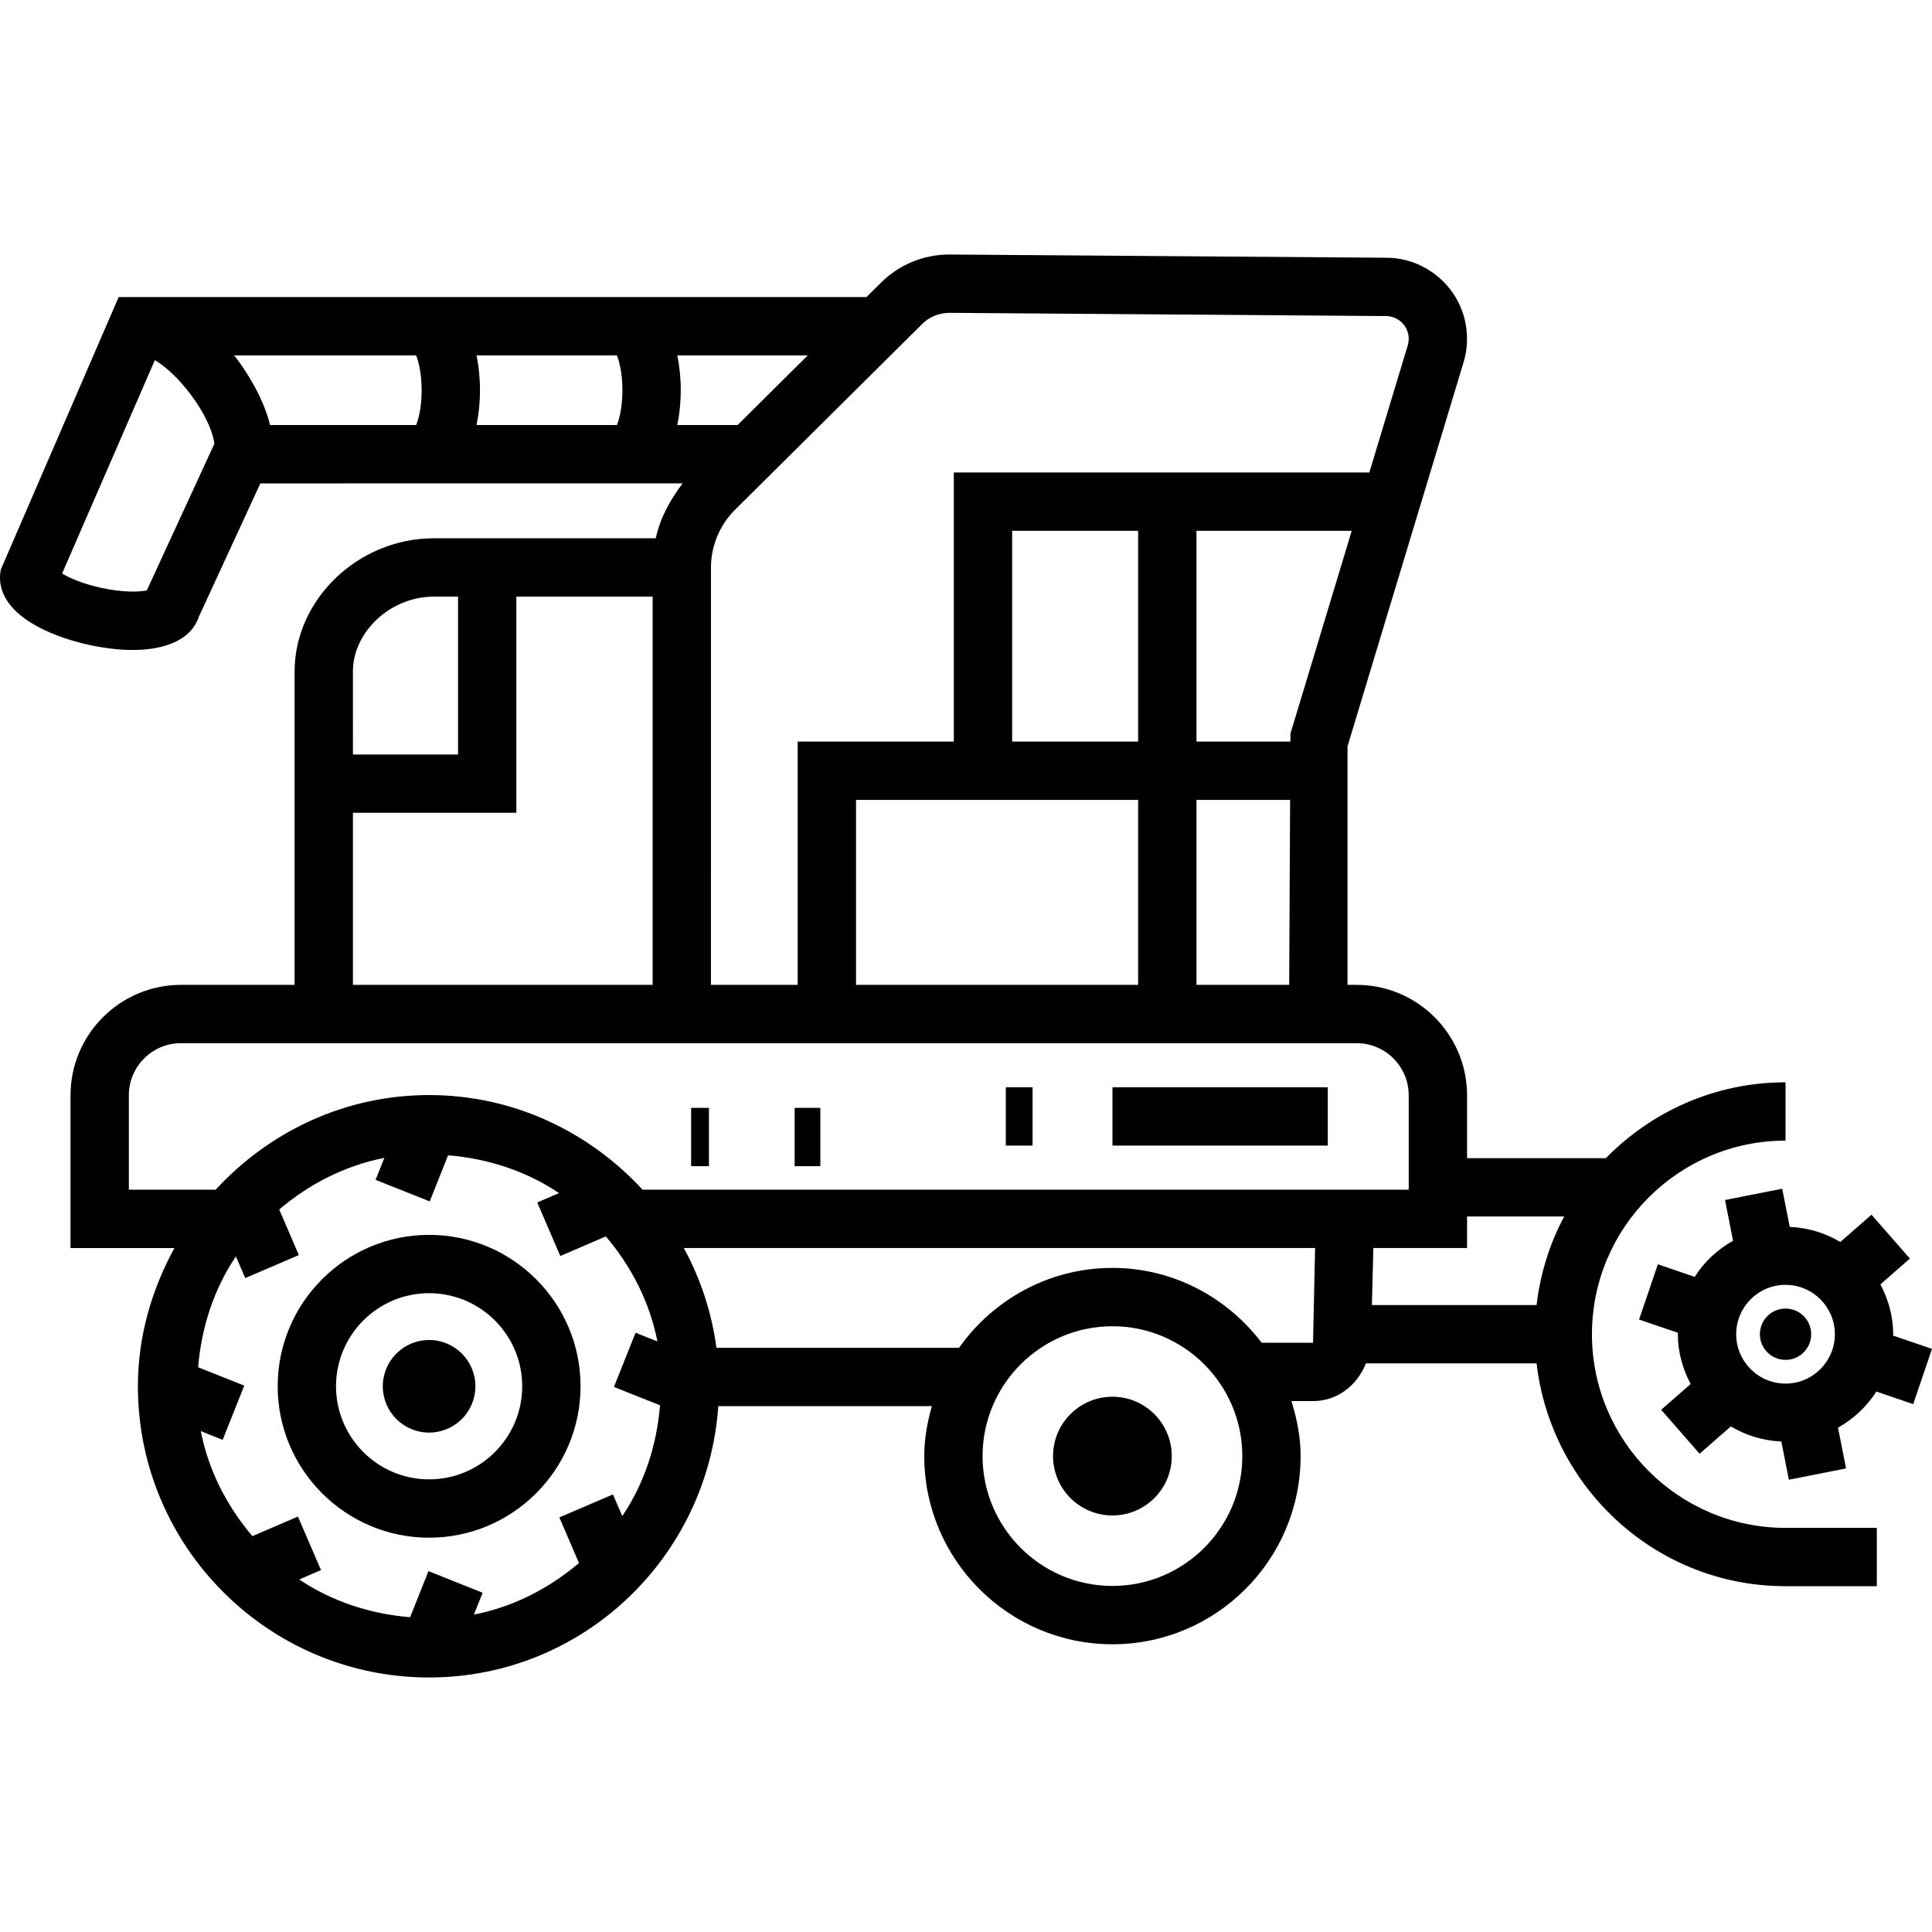
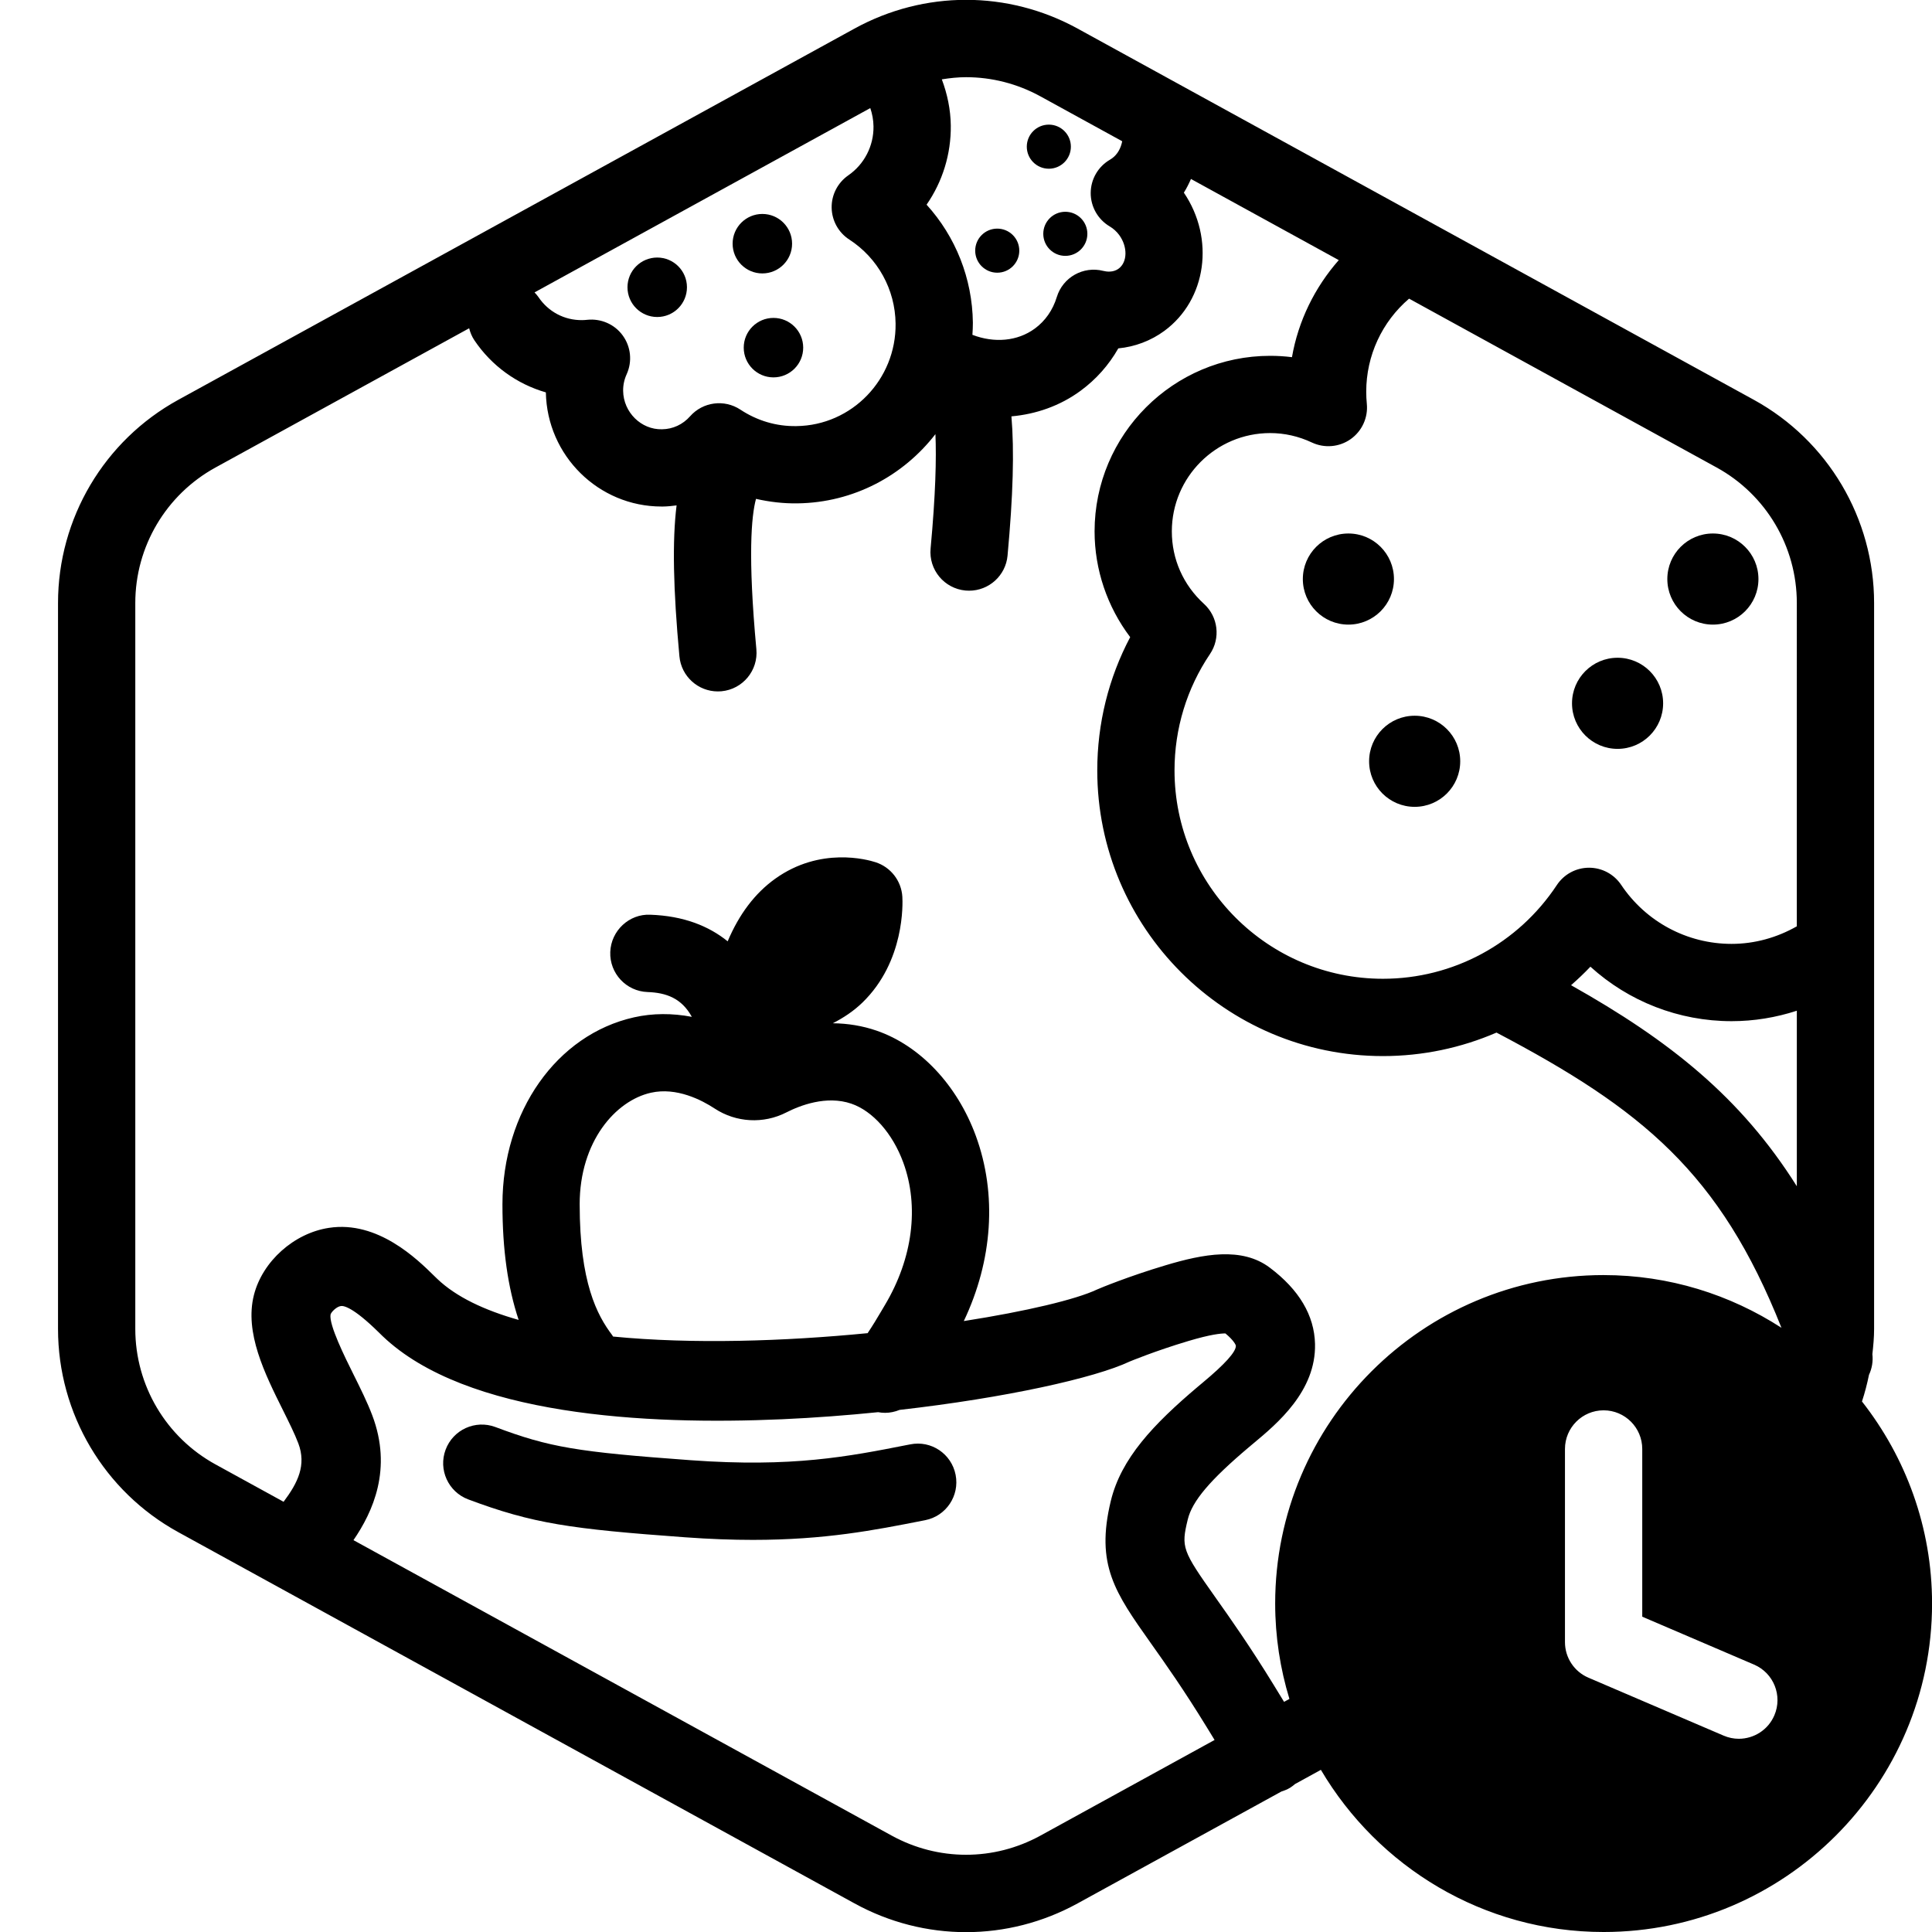
- <svg xmlns="http://www.w3.org/2000/svg" width="525.046pt" height="525.046pt" version="1.1" viewBox="0 0 525.046 525.046" id="svg166">
-   <defs id="defs68">
-     <symbol id="g" overflow="visible">
-       <path d="M 3.656,-0.219 C 3.469,-0.125 3.269,-0.051 3.062,0 2.863,0.051 2.656,0.078 2.437,0.078 c -0.668,0 -1.199,-0.18 -1.594,-0.547 -0.387,-0.375 -0.578,-0.879 -0.578,-1.516 0,-0.645 0.191,-1.148 0.578,-1.516 0.395,-0.375 0.926,-0.562 1.594,-0.562 0.219,0 0.426,0.027 0.625,0.078 0.207,0.055 0.406,0.125 0.594,0.219 v 0.828 c -0.188,-0.125 -0.375,-0.219 -0.562,-0.281 -0.18,-0.062 -0.371,-0.094 -0.578,-0.094 -0.367,0 -0.656,0.121 -0.875,0.359 -0.211,0.23 -0.312,0.555 -0.312,0.969 0,0.406 0.102,0.73 0.312,0.969 0.219,0.23 0.508,0.344 0.875,0.344 0.207,0 0.398,-0.023 0.578,-0.078 0.188,-0.062 0.375,-0.16 0.562,-0.297 z" id="path2" />
-     </symbol>
-     <symbol id="c" overflow="visible">
-       <path d="M 2.688,-2.172 C 2.602,-2.211 2.52,-2.242 2.438,-2.266 2.352,-2.285 2.27,-2.297 2.188,-2.297 c -0.25,0 -0.445,0.086 -0.578,0.25 -0.125,0.156 -0.188,0.383 -0.188,0.672 V -2e-5 H 0.453 v -2.984 h 0.969 v 0.484 c 0.113,-0.195 0.25,-0.336 0.406,-0.422 0.164,-0.094 0.359,-0.141 0.578,-0.141 h 0.109 c 0.039,0 0.094,0.008 0.156,0.016 z" id="path5" />
-     </symbol>
-     <symbol id="a" overflow="visible">
-       <path d="m 3.438,-1.5 v 0.266 H 1.203 c 0.031,0.23 0.113,0.402 0.25,0.516 0.133,0.105 0.328,0.156 0.578,0.156 0.207,0 0.414,-0.023 0.625,-0.078 0.207,-0.062 0.422,-0.156 0.641,-0.281 v 0.734 c -0.219,0.094 -0.445,0.164 -0.672,0.203 -0.23,0.039 -0.453,0.062 -0.672,0.062 -0.543,0 -0.965,-0.133 -1.266,-0.406 -0.305,-0.281 -0.453,-0.672 -0.453,-1.172 0,-0.477 0.145,-0.859 0.438,-1.141 0.301,-0.281 0.707,-0.422 1.219,-0.422 0.469,0 0.844,0.141 1.125,0.422 0.281,0.281 0.422,0.664 0.422,1.141 z M 2.469,-1.828 C 2.469,-2.004 2.41,-2.145 2.297,-2.25 2.191,-2.363 2.055,-2.422 1.891,-2.422 c -0.188,0 -0.34,0.055 -0.453,0.156 -0.117,0.105 -0.188,0.25 -0.219,0.438 z" id="path8" />
-     </symbol>
-     <symbol id="f" overflow="visible">
-       <path d="m 1.797,-1.344 c -0.199,0 -0.352,0.039 -0.453,0.109 -0.094,0.062 -0.141,0.164 -0.141,0.297 0,0.117 0.035,0.211 0.109,0.281 0.082,0.062 0.195,0.094 0.344,0.094 0.176,0 0.328,-0.062 0.453,-0.188 0.125,-0.125 0.188,-0.285 0.188,-0.484 V -1.344 Z M 3.266,-1.703 V -8e-5 H 2.297 v -0.438 c -0.125,0.18 -0.273,0.309 -0.438,0.391 -0.156,0.082 -0.352,0.125 -0.578,0.125 -0.312,0 -0.57,-0.086 -0.766,-0.266 -0.188,-0.188 -0.281,-0.422 -0.281,-0.703 0,-0.352 0.117,-0.613 0.359,-0.781 0.238,-0.164 0.617,-0.25 1.141,-0.25 h 0.562 v -0.062 c 0,-0.156 -0.062,-0.266 -0.188,-0.328 -0.117,-0.07 -0.297,-0.109 -0.547,-0.109 -0.211,0 -0.402,0.023 -0.578,0.062 -0.18,0.043 -0.34,0.102 -0.484,0.172 v -0.719 c 0.195,-0.051 0.398,-0.086 0.609,-0.109 0.207,-0.031 0.414,-0.047 0.625,-0.047 0.539,0 0.93,0.109 1.172,0.328 0.238,0.211 0.359,0.555 0.359,1.031 z" id="path11" />
-     </symbol>
-     <symbol id="b" overflow="visible">
-       <path d="m 1.5,-3.844 v 0.859 h 0.984 v 0.672 H 1.5 v 1.281 c 0,0.137 0.023,0.23 0.078,0.281 0.062,0.043 0.176,0.062 0.344,0.062 h 0.484 V -9e-5 h -0.812 c -0.387,0 -0.656,-0.078 -0.812,-0.234 -0.156,-0.156 -0.234,-0.422 -0.234,-0.797 v -1.281 h -0.469 v -0.672 h 0.469 v -0.859 z" id="path14" />
-     </symbol>
-     <symbol id="k" overflow="visible">
-       <path d="M 2.5,-2.547 V -4.156 H 3.453 V -1e-4 H 2.5 v -0.438 c -0.137,0.18 -0.281,0.309 -0.438,0.391 -0.156,0.082 -0.34,0.125 -0.547,0.125 -0.375,0 -0.684,-0.145 -0.922,-0.438 -0.23,-0.289 -0.344,-0.672 -0.344,-1.141 0,-0.457 0.113,-0.832 0.344,-1.125 0.238,-0.289 0.547,-0.438 0.922,-0.438 0.195,0 0.375,0.043 0.531,0.125 0.164,0.086 0.316,0.215 0.453,0.391 z m -0.641,1.938 c 0.207,0 0.363,-0.07 0.469,-0.219 0.113,-0.156 0.172,-0.379 0.172,-0.672 0,-0.281 -0.059,-0.492 -0.172,-0.641 -0.105,-0.156 -0.262,-0.234 -0.469,-0.234 -0.199,0 -0.355,0.078 -0.469,0.234 -0.105,0.148 -0.156,0.359 -0.156,0.641 0,0.293 0.051,0.516 0.156,0.672 0.113,0.148 0.27,0.219 0.469,0.219 z" id="path17" />
-     </symbol>
-     <symbol id="j" overflow="visible">
-       <path d="m 2.047,-0.609 c 0.207,0 0.363,-0.07 0.469,-0.219 0.113,-0.156 0.172,-0.379 0.172,-0.672 0,-0.281 -0.059,-0.492 -0.172,-0.641 -0.105,-0.156 -0.262,-0.234 -0.469,-0.234 -0.199,0 -0.355,0.078 -0.469,0.234 -0.105,0.148 -0.156,0.359 -0.156,0.641 0,0.293 0.051,0.516 0.156,0.672 0.113,0.148 0.27,0.219 0.469,0.219 z m -0.625,-1.938 c 0.125,-0.176 0.266,-0.305 0.422,-0.391 0.164,-0.082 0.352,-0.125 0.562,-0.125 0.363,0 0.664,0.148 0.906,0.438 0.238,0.293 0.359,0.668 0.359,1.125 0,0.469 -0.121,0.852 -0.359,1.141 -0.242,0.293 -0.543,0.438 -0.906,0.438 -0.211,0 -0.398,-0.043 -0.562,-0.125 C 1.688,-0.129 1.547,-0.258 1.422,-0.438 V -2e-5 H 0.453 v -4.156 H 1.422 Z" id="path20" />
-     </symbol>
-     <symbol id="i" overflow="visible">
-       <path d="m 0.062,-2.984 h 0.953 l 0.812,2.016 0.688,-2.016 H 3.469 L 2.203,0.281 C 2.078,0.613 1.93,0.848 1.766,0.984 1.598,1.117 1.375,1.187 1.094,1.187 H 0.547 V 0.547 h 0.297 c 0.164,0 0.285,-0.027 0.359,-0.078 0.07,-0.055 0.129,-0.141 0.172,-0.266 l 0.031,-0.094 z" id="path23" />
-     </symbol>
-     <symbol id="h" overflow="visible">
-       <path d="m 3.281,-3.859 v 0.844 C 3.062,-3.117 2.848,-3.191 2.641,-3.234 2.43,-3.285 2.234,-3.313 2.047,-3.313 c -0.25,0 -0.434,0.039 -0.547,0.109 -0.117,0.062 -0.172,0.168 -0.172,0.312 0,0.105 0.035,0.188 0.109,0.25 0.082,0.055 0.227,0.102 0.438,0.141 l 0.438,0.094 c 0.445,0.094 0.758,0.23 0.938,0.406 0.188,0.18 0.281,0.438 0.281,0.781 0,0.438 -0.133,0.766 -0.391,0.984 -0.262,0.211 -0.656,0.312 -1.188,0.312 -0.25,0 -0.508,-0.027 -0.766,-0.078 -0.25,-0.039 -0.508,-0.109 -0.766,-0.203 v -0.875 c 0.258,0.137 0.504,0.242 0.734,0.312 0.238,0.062 0.473,0.094 0.703,0.094 0.219,0 0.383,-0.035 0.5,-0.109 0.125,-0.07 0.188,-0.176 0.188,-0.312 0,-0.125 -0.043,-0.219 -0.125,-0.281 C 2.336,-1.445 2.176,-1.508 1.937,-1.563 L 1.547,-1.656 C 1.141,-1.738 0.844,-1.875 0.656,-2.063 0.477,-2.25 0.391,-2.504 0.391,-2.828 c 0,-0.395 0.125,-0.695 0.375,-0.906 0.258,-0.219 0.629,-0.328 1.109,-0.328 0.227,0 0.457,0.023 0.688,0.062 0.227,0.031 0.469,0.078 0.719,0.141 z" id="path26" />
-     </symbol>
-     <symbol id="e" overflow="visible">
-       <path d="M 3.469,-1.828 V 0 H 2.5 v -1.391 c 0,-0.258 -0.008,-0.438 -0.016,-0.531 -0.012,-0.102 -0.031,-0.176 -0.062,-0.219 -0.031,-0.062 -0.086,-0.109 -0.156,-0.141 -0.062,-0.039 -0.133,-0.062 -0.203,-0.062 -0.211,0 -0.371,0.078 -0.484,0.234 -0.105,0.156 -0.156,0.371 -0.156,0.641 V 8e-5 h -0.969 v -4.156 h 0.969 v 1.609 c 0.133,-0.176 0.285,-0.305 0.453,-0.391 0.164,-0.082 0.344,-0.125 0.531,-0.125 0.344,0 0.602,0.109 0.781,0.328 0.188,0.211 0.281,0.512 0.281,0.906 z" id="path29" />
-     </symbol>
-     <symbol id="v" overflow="visible">
-       <path d="m 0.453,-4.156 h 0.969 v 2.266 l 1.094,-1.094 h 1.109 L 2.172,-1.625 3.734,0 H 2.578 L 1.422,-1.25 V 0 H 0.453 Z" id="path32" />
-     </symbol>
-     <symbol id="u" overflow="visible">
-       <path d="M 0.453,-4.156 H 1.422 V 0 H 0.453 Z" id="path35" />
-     </symbol>
-     <symbol id="t" overflow="visible">
-       <path d="M 0.562,-1.031 H 1.516 V 0 H 0.562 Z" id="path38" />
-     </symbol>
-     <symbol id="s" overflow="visible">
-       <path d="m 2.422,-4.156 v 0.625 H 1.906 c -0.137,0 -0.234,0.027 -0.297,0.078 -0.055,0.055 -0.078,0.137 -0.078,0.25 v 0.219 h 0.828 v 0.672 h -0.828 v 2.312 h -0.953 v -2.312 h -0.469 v -0.672 h 0.469 v -0.219 c 0,-0.32 0.086,-0.562 0.266,-0.719 0.188,-0.156 0.473,-0.234 0.859,-0.234 z" id="path41" />
-     </symbol>
-     <symbol id="d" overflow="visible">
-       <path d="m 1.875,-2.375 c -0.211,0 -0.371,0.078 -0.484,0.234 -0.105,0.148 -0.156,0.359 -0.156,0.641 0,0.293 0.051,0.516 0.156,0.672 0.113,0.148 0.273,0.219 0.484,0.219 0.207,0 0.367,-0.07 0.484,-0.219 C 2.473,-0.984 2.531,-1.207 2.531,-1.5 2.531,-1.781 2.473,-1.992 2.359,-2.141 2.242,-2.297 2.082,-2.375 1.875,-2.375 Z m 0,-0.688 c 0.52,0 0.922,0.141 1.203,0.422 0.289,0.273 0.438,0.652 0.438,1.141 0,0.5 -0.148,0.891 -0.438,1.172 C 2.797,-0.055 2.395,0.078 1.875,0.078 1.363,0.078 0.961,-0.055 0.672,-0.328 0.379,-0.609 0.234,-1 0.234,-1.5 c 0,-0.488 0.145,-0.867 0.438,-1.141 C 0.961,-2.922 1.363,-3.062 1.875,-3.062 Z" id="path44" />
-     </symbol>
-     <symbol id="r" overflow="visible">
-       <path d="m 3.234,-2.5 c 0.113,-0.176 0.254,-0.312 0.422,-0.406 0.164,-0.102 0.352,-0.156 0.562,-0.156 0.332,0 0.586,0.109 0.766,0.328 0.188,0.211 0.281,0.512 0.281,0.906 V -3e-5 H 4.297 v -1.562 c 0.008,-0.02 0.016,-0.039 0.016,-0.062 v -0.109 c 0,-0.219 -0.031,-0.375 -0.094,-0.469 -0.062,-0.094 -0.164,-0.141 -0.297,-0.141 -0.188,0 -0.336,0.078 -0.438,0.234 -0.094,0.148 -0.141,0.359 -0.141,0.641 V 2e-5 h -0.969 v -1.562 c 0,-0.332 -0.031,-0.547 -0.094,-0.641 -0.055,-0.094 -0.152,-0.141 -0.297,-0.141 -0.18,0 -0.32,0.078 -0.422,0.234 -0.094,0.148 -0.141,0.359 -0.141,0.641 V 8e-5 h -0.969 v -2.984 h 0.969 v 0.438 c 0.113,-0.176 0.242,-0.305 0.391,-0.391 0.156,-0.082 0.328,-0.125 0.516,-0.125 0.207,0 0.391,0.055 0.547,0.156 0.156,0.094 0.273,0.23 0.359,0.406 z" id="path47" />
-     </symbol>
-     <symbol id="q" overflow="visible">
-       <path d="M 0.5,-3.984 H 1.656 L 3.094,-1.25 V -3.984 H 4.078 V 0 H 2.922 L 1.484,-2.734 V 0 H 0.5 Z" id="path50" />
-     </symbol>
-     <symbol id="p" overflow="visible">
-       <path d="m 0.422,-1.172 v -1.812 h 0.969 v 0.297 0.609 0.484 c 0,0.242 0.004,0.418 0.016,0.531 0.008,0.105 0.031,0.18 0.062,0.219 0.039,0.062 0.094,0.117 0.156,0.156 0.062,0.031 0.133,0.047 0.219,0.047 0.195,0 0.352,-0.078 0.469,-0.234 0.113,-0.156 0.172,-0.367 0.172,-0.641 v -1.469 h 0.953 v 2.984 h -0.953 v -0.438 c -0.148,0.18 -0.305,0.309 -0.469,0.391 -0.156,0.082 -0.336,0.125 -0.531,0.125 -0.344,0 -0.609,-0.102 -0.797,-0.312 -0.18,-0.219 -0.266,-0.531 -0.266,-0.938 z" id="path53" />
-     </symbol>
-     <symbol id="o" overflow="visible">
-       <path d="M 3.469,-1.828 V 0 H 2.5 v -1.391 c 0,-0.258 -0.008,-0.438 -0.016,-0.531 -0.012,-0.102 -0.031,-0.176 -0.062,-0.219 -0.031,-0.062 -0.086,-0.109 -0.156,-0.141 -0.062,-0.039 -0.133,-0.062 -0.203,-0.062 -0.211,0 -0.371,0.078 -0.484,0.234 -0.105,0.156 -0.156,0.371 -0.156,0.641 V 8e-5 h -0.969 v -2.984 h 0.969 v 0.438 c 0.133,-0.176 0.285,-0.305 0.453,-0.391 0.164,-0.082 0.344,-0.125 0.531,-0.125 0.344,0 0.602,0.109 0.781,0.328 0.188,0.211 0.281,0.512 0.281,0.906 z" id="path56" />
-     </symbol>
-     <symbol id="n" overflow="visible">
-       <path d="m 0.5,-3.984 h 1.703 c 0.508,0 0.898,0.117 1.172,0.344 0.27,0.219 0.406,0.539 0.406,0.953 0,0.418 -0.137,0.742 -0.406,0.969 -0.273,0.219 -0.664,0.328 -1.172,0.328 H 1.531 V -6e-5 h -1.031 z m 1.031,0.75 v 1.109 h 0.562 c 0.195,0 0.348,-0.047 0.453,-0.141 C 2.66,-2.367 2.719,-2.508 2.719,-2.688 2.719,-2.863 2.66,-3 2.547,-3.094 2.441,-3.188 2.289,-3.234 2.094,-3.234 Z" id="path59" />
-     </symbol>
-     <symbol id="m" overflow="visible">
-       <path d="m 0.453,-2.984 h 0.969 v 2.938 c 0,0.395 -0.102,0.695 -0.297,0.906 C 0.937,1.078 0.66,1.187 0.297,1.187 H -0.188 V 0.547 h 0.172 c 0.176,0 0.297,-0.043 0.359,-0.125 C 0.414,0.348 0.453,0.191 0.453,-0.047 Z m 0,-1.172 h 0.969 v 0.781 H 0.453 Z" id="path62" />
-     </symbol>
-     <symbol id="l" overflow="visible">
-       <path d="m 2.875,-2.891 v 0.766 C 2.75,-2.207 2.617,-2.27 2.484,-2.312 2.348,-2.352 2.211,-2.375 2.078,-2.375 c -0.273,0 -0.48,0.078 -0.625,0.234 -0.148,0.156 -0.219,0.371 -0.219,0.641 0,0.281 0.07,0.5 0.219,0.656 0.145,0.156 0.352,0.234 0.625,0.234 0.145,0 0.285,-0.02 0.422,-0.062 0.133,-0.039 0.258,-0.109 0.375,-0.203 v 0.781 c -0.148,0.062 -0.297,0.102 -0.453,0.125 -0.156,0.031 -0.312,0.047 -0.469,0.047 -0.543,0 -0.965,-0.133 -1.266,-0.406 -0.305,-0.281 -0.453,-0.672 -0.453,-1.172 0,-0.488 0.148,-0.867 0.453,-1.141 0.301,-0.281 0.723,-0.422 1.266,-0.422 0.156,0 0.312,0.016 0.469,0.047 0.156,0.023 0.305,0.062 0.453,0.125 z" id="path65" />
-     </symbol>
-   </defs>
-   <g id="g1122" transform="translate(-87.47628,-17.47994)">
-     <path d="m 389.79,397.06 c -8.91,0 -16.133,7.223 -16.133,16.133 0,8.91 7.223,16.129 16.133,16.129 8.91,0 16.129,-7.223 16.129,-16.129 0,-8.91 -7.223,-16.133 -16.129,-16.133 z" id="path70" />
-     <path d="m 204.09,353.07 c -22.691,0 -41.148,18.449 -41.148,41.141 0,22.692 18.457,41.156 41.148,41.156 22.691,0 41.156,-18.465 41.156,-41.156 0,-22.691 -18.465,-41.141 -41.156,-41.141 z m 0,66.445 c -13.953,0 -25.297,-11.344 -25.297,-25.305 0,-13.945 11.344,-25.289 25.297,-25.289 13.953,0 25.305,11.344 25.305,25.289 0.004,13.961 -11.352,25.305 -25.305,25.305 z" id="path72" />
-     <path d="m 204.09,381.64 c -6.949,0 -12.582,5.633 -12.582,12.582 0,6.949 5.633,12.582 12.582,12.582 6.949,0 12.582,-5.633 12.582,-12.582 0,-6.949 -5.633,-12.582 -12.582,-12.582 z" id="path74" />
-     <path d="m 601.94,380.45 c 0.004,-0.133 0.039,-0.254 0.039,-0.383 0,-4.91 -1.332,-9.477 -3.477,-13.543 l 8.012,-7.012 -10.434,-11.918 -8.477,7.414 c -4.062,-2.426 -8.727,-3.894 -13.742,-4.098 l -2.051,-10.379 -15.539,3.066 2.188,11.062 c -4.234,2.391 -7.828,5.727 -10.422,9.824 l -10.012,-3.414 -5.109,15.016 10.578,3.609 c -0.004,0.125 -0.039,0.242 -0.039,0.371 0,4.91 1.328,9.473 3.477,13.539 l -8.008,7 10.434,11.949 8.492,-7.422 c 4.059,2.418 8.715,3.887 13.727,4.086 l 2.051,10.395 15.539,-3.066 -2.188,-11.082 c 4.231,-2.387 7.824,-5.719 10.414,-9.812 l 10.02,3.418 5.109,-15.016 z m -29.23,13.039 c -7.398,0 -13.402,-6.019 -13.402,-13.418 0,-7.398 6.004,-13.418 13.402,-13.418 7.398,0 13.418,6.019 13.418,13.418 0.004,7.394 -6.016,13.418 -13.418,13.418 z" id="path76" />
-     <path d="m 572.72,373.1 c -3.852,0 -6.969,3.121 -6.969,6.973 0,3.852 3.121,6.969 6.969,6.969 3.852,0 6.969,-3.121 6.969,-6.969 0.004,-3.852 -3.117,-6.973 -6.969,-6.973 z" id="path78" />
-     <path d="m 520.11,380.07 c 0,-29.004 23.602,-52.609 52.609,-52.609 v -15.848 c -19.129,0 -36.402,7.926 -48.832,20.617 h -37.719 v -17.086 c 0,-16.547 -13.465,-30.012 -30.012,-30.012 h -2.477 v -64.82 l 31.449,-104.07 c 1.453,-4.582 1.363,-9.613 -0.262,-14.148 -3.141,-8.715 -11.469,-14.57 -20.68,-14.57 l -118.54,-0.875 h -0.172 c -7.004,0 -13.598,2.719 -18.582,7.652 l -3.938,3.906 h -195.9 c -0.012,0 -0.023,-0.008 -0.035,-0.008 v 0.008 h -7.289 l -32.008,74 c -0.68,3.102 -0.527,9.109 8.148,14.504 4.109,2.555 9.684,4.684 15.695,6 4.34,0.953 8.367,1.41 11.973,1.41 9.465,0 16.059,-3.172 17.969,-9.008 l 16.723,-36.266 114.77,-0.004 c -3.414,4.465 -6.129,9.434 -7.312,14.922 h -60.324 c -20.508,0 -37.828,16.586 -37.828,36.219 v 85.145 h -30.883 c -16.547,0 -30.012,13.465 -30.012,30.012 v 41.512 h 28.23 c -6.121,11.23 -9.918,23.902 -9.918,37.566 0,43.633 35.5,79.137 79.137,79.137 41.789,0 75.754,-32.66 78.59,-73.734 h 58.035 c -1.207,4.352 -2.062,8.844 -2.062,13.574 0,28.199 22.945,51.137 51.145,51.137 28.2,0 51.137,-22.938 51.137,-51.137 0,-5.234 -1.02,-10.191 -2.488,-14.953 h 5.863 c 6.418,0 11.906,-4.059 14.375,-10.246 h 46.371 c 3.984,33.984 32.621,60.551 67.656,60.551 h 24.812 v -15.848 h -24.812 c -29.004,-0.008 -52.605,-23.609 -52.605,-52.633 z m -81.941,-163.22 -0.012,2.16 h -25.527 v -57.273 h 42.195 z m -0.09,18.008 -0.25,50.273 h -25.199 v -50.273 z m -100.02,-129.3 c 1.988,-1.973 4.629,-3.059 7.422,-3.059 h 0.062 l 118.58,0.875 c 2.602,0 4.938,1.641 5.82,4.094 0.465,1.27 0.496,2.668 0.047,4.07 l -10.379,34.344 -112.92,0.004 v 73.125 h -42.434 v 66.121 h -23.574 l 0.004,-113.44 c 0,-5.828 2.375,-11.531 6.508,-15.641 z m 24.484,113.45 v -57.273 h 34.238 v 57.273 z m 34.238,15.848 v 50.273 h -76.668 v -50.273 z m -269.41,-56.926 c -1.957,0.418 -6.359,0.625 -12.414,-0.695 -5.07,-1.105 -8.629,-2.707 -10.602,-3.898 l 25.207,-57.992 c 2.352,1.426 5.793,4.148 9.539,9.086 5.012,6.617 6.465,11.703 6.633,13.656 z m 73.191,-44.934 h -39.688 c -1.918,-7.941 -7.074,-15.418 -9.145,-18.148 -0.199,-0.266 -0.473,-0.523 -0.684,-0.789 h 49.512 c 0.688,1.691 1.504,4.957 1.504,9.473 0.004,4.508 -0.809,7.773 -1.5,9.465 z m 54.559,0 h -38.137 c 0.582,-2.871 0.93,-6.019 0.93,-9.465 0,-3.449 -0.348,-6.602 -0.93,-9.473 h 38.137 c 0.688,1.691 1.504,4.957 1.504,9.473 0,4.508 -0.812,7.773 -1.504,9.465 z m 16.426,0 c 0.582,-2.871 0.93,-6.019 0.93,-9.465 0,-3.449 -0.348,-6.602 -0.93,-9.473 h 35.449 l -19.074,18.938 z m -88.16,66.988 c 0,-10.852 10.27,-20.367 21.98,-20.367 h 6.586 v 42.906 h -28.562 z m 0,38.383 h 44.414 v -58.75 h 37.039 v 105.51 h -81.453 z m 73.203,191.14 -2.539,-5.902 -14.562,6.254 5.328,12.391 c -8.086,6.867 -17.742,11.902 -28.543,14.02 l 2.367,-5.934 -14.719,-5.883 -4.992,12.527 c -11.059,-0.914 -21.402,-4.379 -30.125,-10.262 l 5.906,-2.543 -6.269,-14.551 -12.371,5.328 c -6.867,-8.086 -11.91,-17.742 -14.031,-28.551 l 5.949,2.375 5.867,-14.734 -12.535,-4.996 c 0.914,-11.059 4.383,-21.402 10.266,-30.129 l 2.539,5.902 14.562,-6.254 -5.328,-12.391 c 8.09,-6.867 17.754,-11.906 28.559,-14.023 l -2.375,5.969 14.719,5.852 4.984,-12.527 c 11.066,0.914 21.418,4.383 30.148,10.273 l -5.918,2.547 6.269,14.551 12.375,-5.328 c 6.867,8.086 11.902,17.742 14.02,28.547 l -5.949,-2.367 -5.867,14.734 12.523,4.984 c -0.91,11.059 -4.375,21.402 -10.258,30.121 z m 133.21,18.973 c -19.457,0 -35.297,-15.836 -35.297,-35.289 0,-19.457 15.844,-35.289 35.297,-35.289 19.457,0 35.289,15.836 35.289,35.289 0,19.453 -15.832,35.289 -35.289,35.289 z m 54.512,-66.09 h -13.957 c -9.348,-12.277 -23.965,-20.34 -40.555,-20.34 -17.23,0 -32.426,8.621 -41.695,21.715 h -65.93 c -1.301,-9.734 -4.344,-18.828 -8.863,-27.117 h 171.56 z m -182.21,-41.59 c -14.473,-15.707 -35.02,-25.723 -58.012,-25.723 -22.992,0 -43.539,10.016 -58.012,25.723 h -23.586 v -25.664 c 0,-7.816 6.356,-14.16 14.16,-14.16 h 319.5 c 7.816,0 14.16,6.348 14.16,14.16 V 340.8 Z m 242.96,31.344 h -44.754 l 0.395,-15.492 h 25.465 v -8.574 h 26.398 c -3.926,7.348 -6.492,15.43 -7.504,24.066 z" id="path80" />
-     <path d="m 389.8,312.96 h 58.52 v 15.848 H 389.8 Z" id="path82" />
-     <path d="m 360.82,312.96 h 7.273 v 15.848 H 360.82 Z" id="path84" />
-     <path d="m 275.3,318.56 h 4.844 v 15.848 H 275.3 Z" id="path86" />
-     <path d="m 303.43,318.56 h 6.981 v 15.848 H 303.43 Z" id="path88" />
+ <svg xmlns="http://www.w3.org/2000/svg" width="1200pt" height="1200pt" version="1.1" viewBox="0 0 1200 1200">
+   <g>
+     <path d="m1033 436.84c0 15.629-12.668 28.297-28.297 28.297-15.625 0-28.297-12.668-28.297-28.297 0-15.629 12.672-28.297 28.297-28.297 15.629 0 28.297 12.668 28.297 28.297" />
+     <path d="m865.81 359.66c0 15.629-12.668 28.297-28.297 28.297s-28.297-12.668-28.297-28.297c0-15.629 12.668-28.297 28.297-28.297s28.297 12.668 28.297 28.297" />
+     <path d="m491.98 151.36c0 10.199-8.27 18.469-18.469 18.469-10.199 0-18.469-8.27-18.469-18.469s8.27-18.469 18.469-18.469c10.199 0 18.469 8.27 18.469 18.469" />
+     <path d="m498.88 215.93c0 10.199-8.266 18.465-18.469 18.465-10.199 0-18.465-8.266-18.465-18.465 0-10.203 8.266-18.469 18.465-18.469 10.203 0 18.469 8.266 18.469 18.469" />
+     <path d="m665.14 91.105c0 7.559-6.129 13.691-13.691 13.691s-13.691-6.133-13.691-13.691c0-7.562 6.129-13.695 13.691-13.695s13.691 6.133 13.691 13.695" />
+     <path d="m633.1 155.69c0 7.562-6.133 13.691-13.695 13.691-7.559 0-13.691-6.129-13.691-13.691s6.133-13.691 13.691-13.691c7.562 0 13.695 6.129 13.695 13.691" />
+     <path d="m675.38 145.23c0 7.562-6.129 13.695-13.691 13.695s-13.691-6.133-13.691-13.695c0-7.559 6.129-13.691 13.691-13.691s13.691 6.133 13.691 13.691" />
+     <path d="m426.68 178.43c0 10.199-8.27 18.465-18.469 18.465-10.199 0-18.469-8.266-18.469-18.465 0-10.203 8.27-18.469 18.469-18.469 10.199 0 18.469 8.266 18.469 18.469" />
+     <path d="m1092.2 359.66c0 15.629-12.668 28.297-28.297 28.297-15.625 0-28.293-12.668-28.293-28.297 0-15.629 12.668-28.297 28.293-28.297 15.629 0 28.297 12.668 28.297 28.297" />
+     <path d="m906.97 472.85c0 15.629-12.668 28.297-28.297 28.297-15.629 0-28.297-12.668-28.297-28.297s12.668-28.297 28.297-28.297c15.629 0 28.297 12.668 28.297 28.297" />
+     <path d="m467.63 956.45c-12.758 0-26.676-0.492-42.047-1.609-71.293-5.184-94.586-8.484-134.76-23.543-12.406-4.656-18.695-18.492-14.039-30.898 4.644-12.406 18.445-18.684 30.898-14.051 33.574 12.602 50.594 15.48 121.39 20.617 63.035 4.57 97.836-2.269 134.7-9.539l1.586-0.301c13.078-2.641 25.633 5.891 28.188 18.898 2.566 13.008-5.891 25.633-18.898 28.188l-1.586 0.312c-29.879 5.875-60.527 11.926-105.43 11.926z" />
+     <path d="m1156.5 870.47c1.789-5.398 3.215-10.906 4.356-16.523 1.848-3.949 2.629-8.375 2.113-12.863 0.574-5.176 1.066-10.371 1.066-15.648v-450.87c0-52.559-28.633-100.93-74.699-126.24l-420.01-230.57c-43.379-23.809-95.195-23.809-138.59 0l-420 230.58c-46.078 25.297-74.699 73.668-74.699 126.23v450.86c0 52.57 28.621 100.93 74.699 126.23l420 230.57c21.695 11.914 45.504 17.867 69.301 17.867s47.605-5.953 69.301-17.867l126.56-69.48c1.836-0.574 3.648-1.285 5.375-2.328 1.117-0.672 2.074-1.488 3.047-2.293l16.105-8.844c35.508 60.164 100.84 100.72 175.61 100.72 112.48 0 204-91.523 204-204 0-47.352-16.355-90.863-43.535-125.53zm-571.52-821.18c5.004-0.805 10.02-1.344 15.059-1.344 15.863 0 31.738 3.973 46.199 11.914l50.785 27.875c-0.852 4.367-2.941 8.137-6.238 10.559-0.457 0.336-0.938 0.637-1.414 0.926-7.344 4.285-11.879 12.133-11.914 20.641-0.035 8.496 4.441 16.391 11.746 20.734 2.328 1.379 4.344 3.203 5.953 5.387 5.328 7.262 5.16 16.824-0.359 20.879-3.348 2.473-7.414 1.922-9.551 1.391-12.434-3.156-25.129 4.008-28.859 16.273-2.449 8.051-7.164 14.809-13.609 19.535-10.789 7.934-25.211 9.121-38.797 3.91 0.145-2.508 0.324-5.016 0.289-7.559-0.336-27.516-10.754-53.449-28.754-73.285 9.863-14.23 15.254-31.355 15.035-49.211-0.125-9.906-2.152-19.52-5.57-28.625zm-44.426 17.844c1.234 3.625 1.945 7.441 1.992 11.363 0.156 12.156-5.699 23.52-15.66 30.422-6.574 4.559-10.465 12.098-10.332 20.102s4.234 15.422 10.957 19.766c17.746 11.496 28.5 31.008 28.754 52.199 0.422 34.691-27.191 63.254-61.559 63.672-12.504 0.238-24.48-3.383-34.848-10.234-9.984-6.59-23.293-4.836-31.223 4.129-4.523 5.125-10.727 8.004-17.438 8.074-12.926 0.348-23.988-10.547-24.156-23.879-0.047-3.539 0.695-7.031 2.207-10.344 3.551-7.859 2.629-17.016-2.438-24-5.051-6.996-13.488-10.656-22.043-9.77-1.055 0.121-2.125 0.191-3.203 0.203-11.051 0.109-20.977-5.207-27.098-14.27-0.73-1.078-1.586-2.027-2.461-2.953zm105.68 1073c-28.922 15.863-63.469 15.863-92.387 0l-334.3-183.52c12.07-17.617 24.277-44.207 11.676-77.52-3.098-8.195-7.43-16.895-11.617-25.32-5.375-10.801-15.383-30.926-14.293-37.309 0.504-1.691 3.758-4.859 6.312-5.242 1.766-0.371 7.754 0.73 23.531 16.246l2.496 2.438c51.84 49.453 163.55 55.355 248.16 51.613 20.258-0.898 40.273-2.438 59.594-4.391 1.441 0.266 2.879 0.406 4.332 0.406 3.086 0 6.144-0.648 9.023-1.824 65.93-7.488 121.34-19.848 142.81-30 0.156-0.059 15.863-6.613 36.504-12.77 14.051-4.188 20.125-4.715 23.039-4.727 5.242 4.332 6.492 7.176 6.504 7.691 0.098 3.731-6.828 11.41-20.566 22.848l-2.941 2.461c-27.898 23.578-47.785 44.688-54.168 71.039-9.59 39.695 2.641 56.965 24.816 88.297 9.145 12.898 20.508 28.957 34.598 51.938l0.781 1.273c1.477 2.41 2.844 4.644 4.262 6.961zm-286.19-392.11c0-38.988 22.262-64.379 44.258-69.312 15.996-3.59 31.668 4.609 39.562 9.805 13.297 8.762 30.371 9.695 44.531 2.438 8.438-4.309 24.898-10.754 40.402-5.438 13.309 4.57 25.656 18.551 32.23 36.504 10.02 27.348 5.891 59.578-11.387 88.547l-2.004 3.394c-2.891 4.945-5.762 9.637-8.734 14.09-51.562 5.039-108.67 6.938-158.12 2.102-0.203-0.301-0.336-0.625-0.562-0.91-9.383-12.352-20.172-32.738-20.172-81.219zm742.04 317.41c-3.887 9.098-12.742 14.543-22.066 14.555-3.156 0-6.359-0.637-9.445-1.957l-84-36c-8.82-3.777-14.543-12.453-14.543-22.055v-120c0-13.246 10.754-24 24-24s24 10.754 24 24v104.18l69.457 29.762c12.18 5.219 17.82 19.32 12.598 31.512zm-106.05-273.46c-112.48 0-204 91.523-204 204 0 20.605 3.133 40.488 8.844 59.258l-3.324 1.82c-1.812-2.965-3.574-5.844-5.484-8.953l-0.781-1.285c-14.941-24.371-27.336-41.879-36.383-54.66-20.711-29.258-21.348-31.055-17.172-48.359 2.762-11.461 13.812-24.516 38.113-45.035l2.676-2.242c14.578-12.133 38.977-32.438 38.258-61.812-0.434-17.711-9.875-33.637-28.078-47.328-17.375-13.105-41.34-8.484-64.633-1.523-22.883 6.816-41.051 14.316-42.719 15.098-12.984 6.133-43.609 13.477-82.715 19.586 17.902-37.621 20.773-78.742 7.477-115.02-11.605-31.668-34.68-56.113-61.727-65.387-8.629-2.965-17.746-4.465-27.109-4.57 6.731-3.434 12.973-7.598 18.406-12.863 26.352-25.547 25.02-61.668 24.781-65.699-0.59-9.961-7.297-18.48-16.715-21.48-4.945-1.598-34.262-9.781-62.27 10.285-12.539 8.977-22.379 21.973-29.508 38.867-11.699-9.469-27.301-15.793-48.07-16.523-13.094-0.613-24.383 9.91-24.852 23.172s9.898 24.383 23.172 24.852c11.652 0.406 21.156 3.875 27.492 15.406-12.168-2.316-24.301-2.305-35.902 0.301-48.121 10.801-81.73 58.559-81.73 116.15 0 28.141 3.336 51.66 10.066 71.797-21.254-6-38.797-14.281-50.52-25.465l-1.969-1.906c-10.453-10.285-34.992-34.453-65.281-29.82-21.742 3.254-41.363 20.82-46.668 41.746-5.914 23.352 6.742 48.816 17.93 71.281 3.816 7.691 7.43 14.93 9.648 20.82 5.102 13.512-0.254 24.457-9.145 36.301l-42.277-23.207c-30.754-16.871-49.832-49.113-49.832-84.164v-450.87c0-35.039 19.078-67.285 49.801-84.156l157.57-86.496c0.66 2.617 1.691 5.172 3.289 7.535 10.738 15.898 26.496 27.168 44.352 32.293 0.707 39.312 32.762 70.895 71.855 70.895h0.887c2.844-0.035 5.652-0.336 8.449-0.707-2.723 21.938-2.09 52.117 1.766 93.77 1.152 12.445 11.617 21.781 23.867 21.781 0.742 0 1.488-0.035 2.242-0.098 13.199-1.223 22.906-12.91 21.684-26.113-5.375-58.066-3.098-82.824-0.227-93.395 8.387 1.906 17.004 2.93 25.715 2.797 34.895-0.434 65.809-17.23 85.727-42.996 0.648 15.012 0.121 37.391-3 71.027-1.234 13.199 8.484 24.887 21.684 26.113 0.742 0.059 1.5 0.098 2.242 0.098 12.254 0 22.727-9.336 23.867-21.781 3.457-37.367 4.234-65.258 2.41-86.496 15.336-1.379 30.168-6.504 42.949-15.887 9.648-7.078 17.566-16.008 23.438-26.34 10.32-1.008 20.184-4.691 28.586-10.859 26.293-19.309 31.488-57.336 12.133-85.871 1.703-2.699 3.121-5.566 4.414-8.496l91.801 50.398c-14.977 17.039-25.152 37.801-29.074 60.289-4.477-0.562-8.988-0.84-13.547-0.84-60.133 0-109.05 48.926-109.05 109.05 0 23.785 7.894 46.871 22.117 65.676-13.43 25.402-20.449 53.664-20.449 82.766 0 97.836 79.609 177.45 177.45 177.45 24.672 0 48.602-5.102 70.523-14.594 90.574 47.664 138.84 87.238 176.99 183.36-31.887-20.629-69.746-32.738-110.45-32.738zm120-55.188c-34.848-55.355-79.055-90.457-140.22-124.86 4.152-3.648 8.195-7.453 12.023-11.496 23.734 21.562 54.828 33.84 87.66 33.84 13.922 0 27.562-2.258 40.547-6.492v109.01zm0-161.43c-12.348 7.019-26.172 10.906-40.547 10.906-27.551 0-53.172-13.703-68.555-36.66-4.453-6.648-11.93-10.645-19.934-10.645h-0.07c-8.039 0.023-15.516 4.066-19.945 10.766-24.109 36.457-64.488 58.211-108.02 58.211-71.375 0-129.45-58.066-129.45-129.45 0-25.895 7.621-50.879 22.031-72.254 6.66-9.863 5.074-23.113-3.719-31.141-12.887-11.762-19.98-27.758-19.98-45.047 0-33.672 27.383-61.055 61.055-61.055 8.941 0 17.676 1.98 25.945 5.867 7.801 3.672 17.004 2.879 24.059-2.09 7.055-4.981 10.895-13.355 10.055-21.961-0.238-2.473-0.371-4.969-0.371-7.5 0-22.43 9.805-43.43 26.617-57.805l191.03 104.87c30.723 16.883 49.801 49.125 49.801 84.164z" />
  </g>
</svg>
